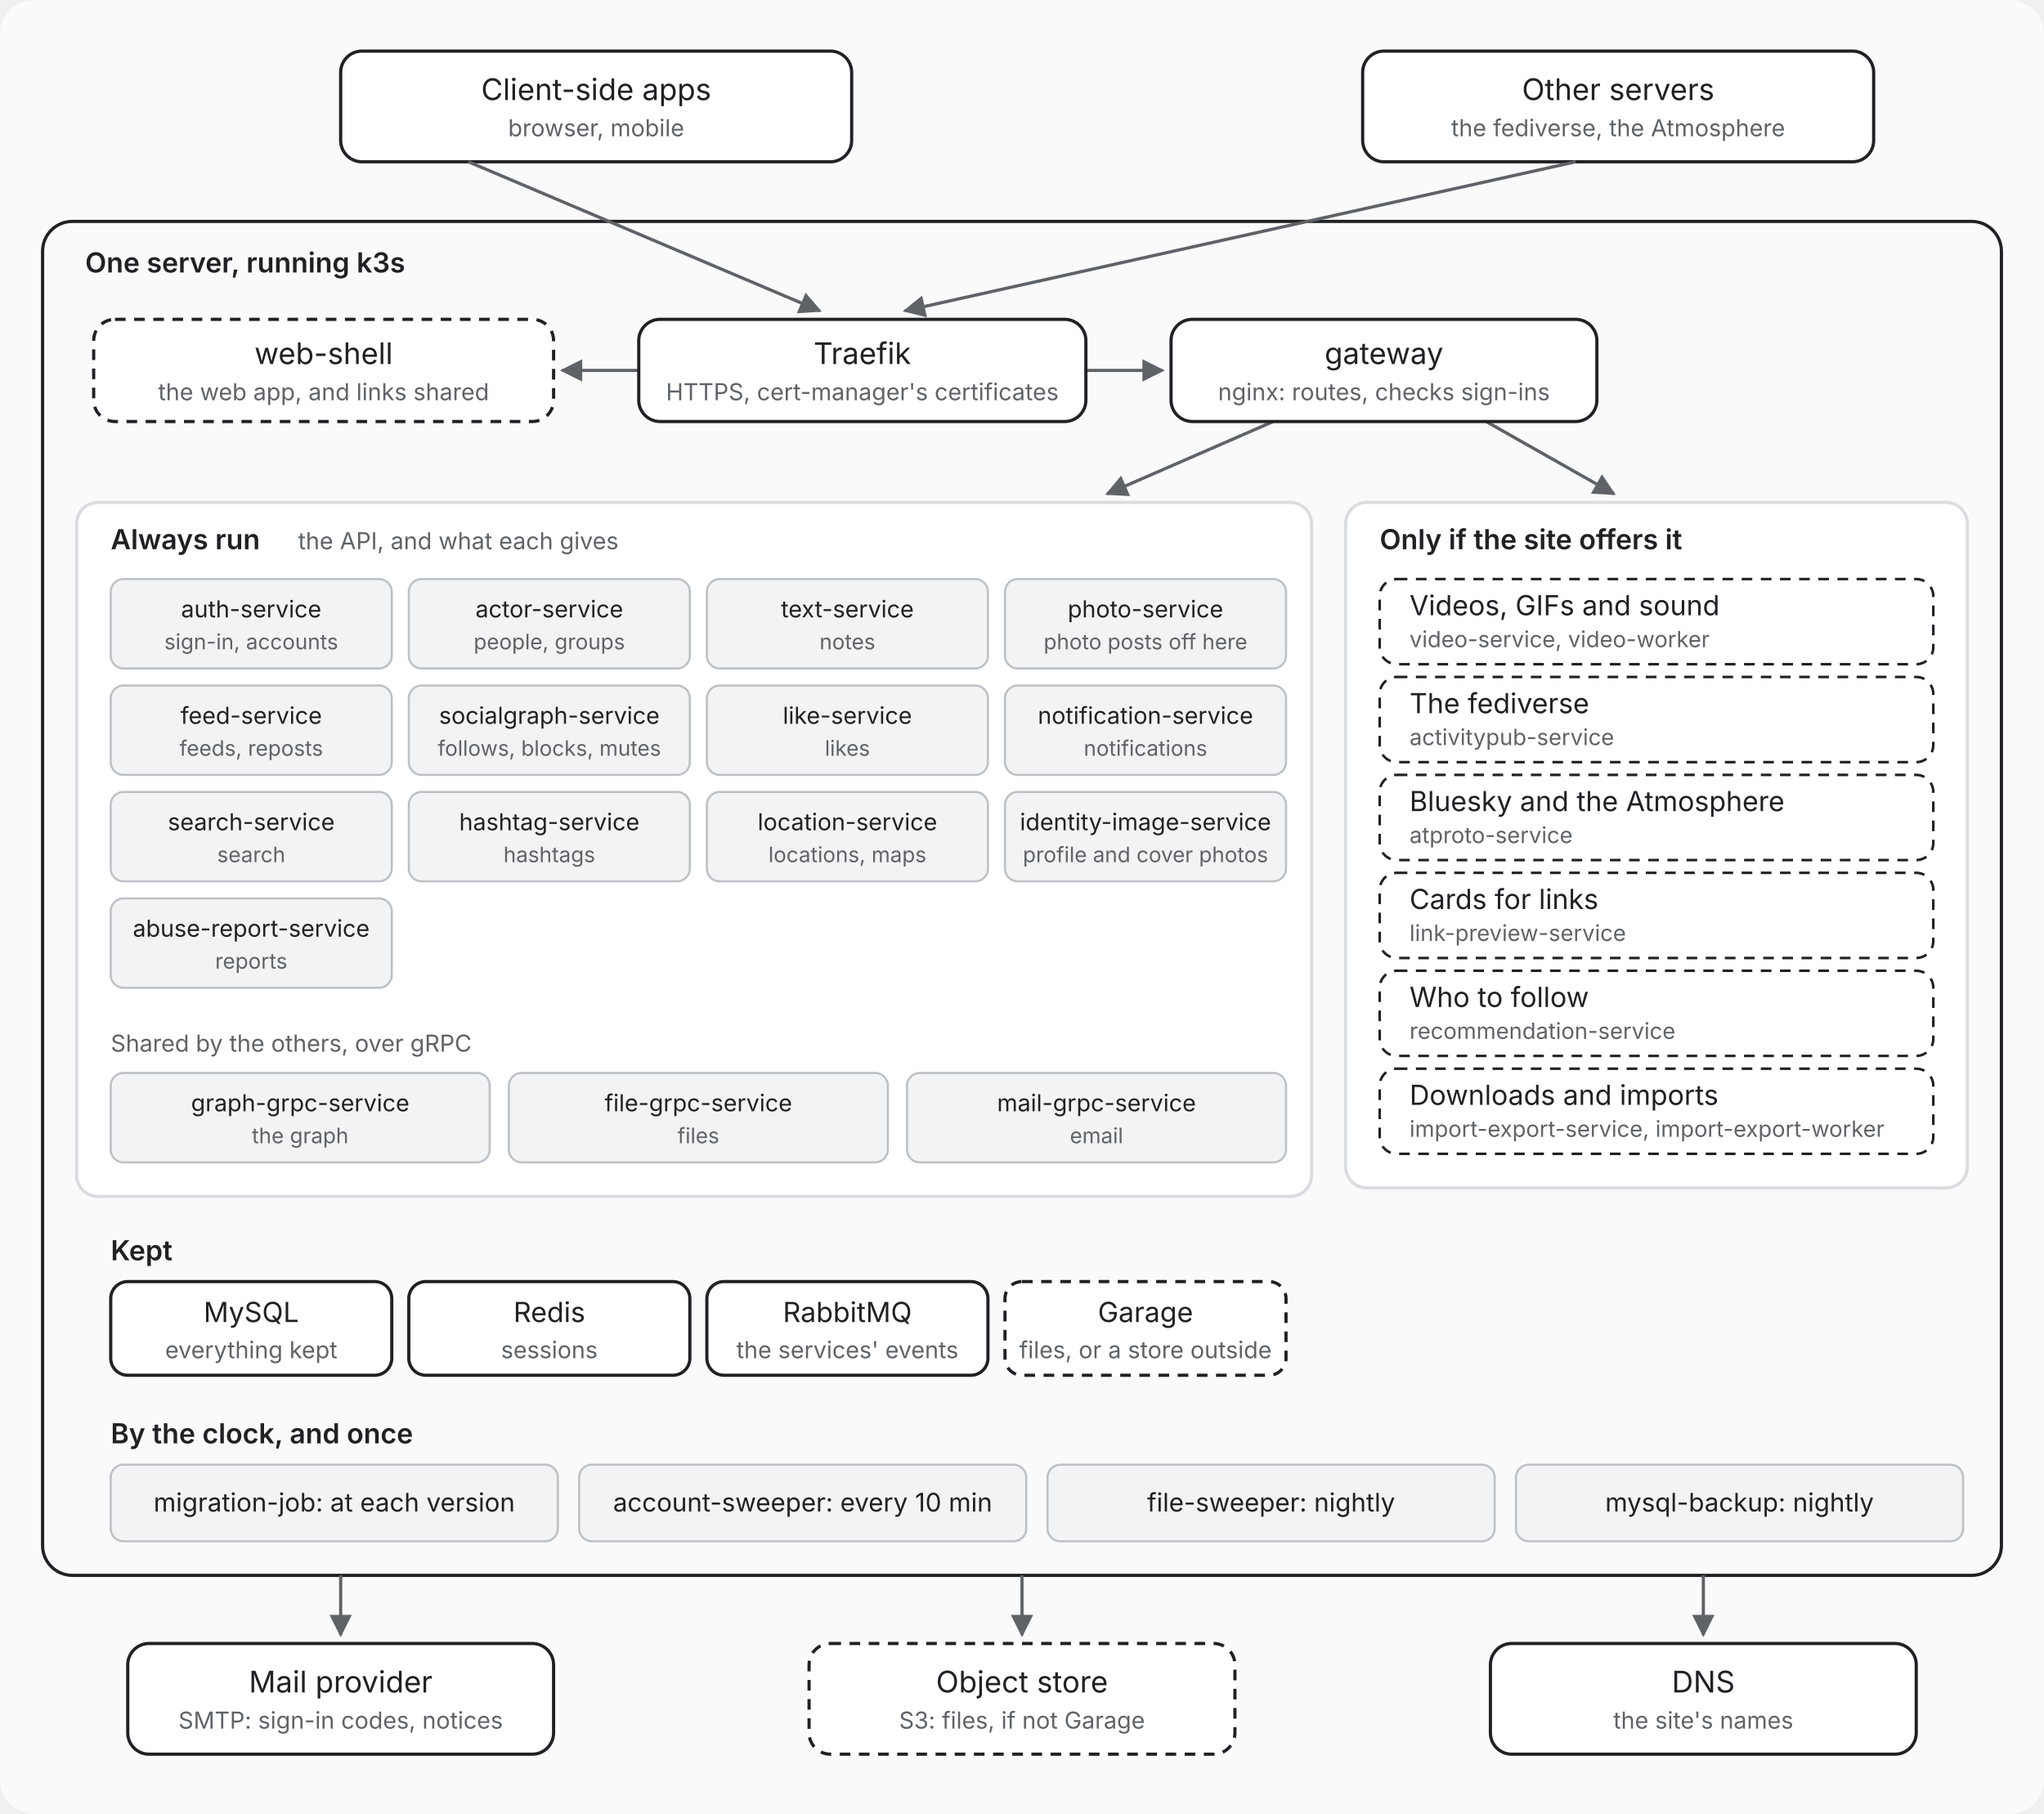
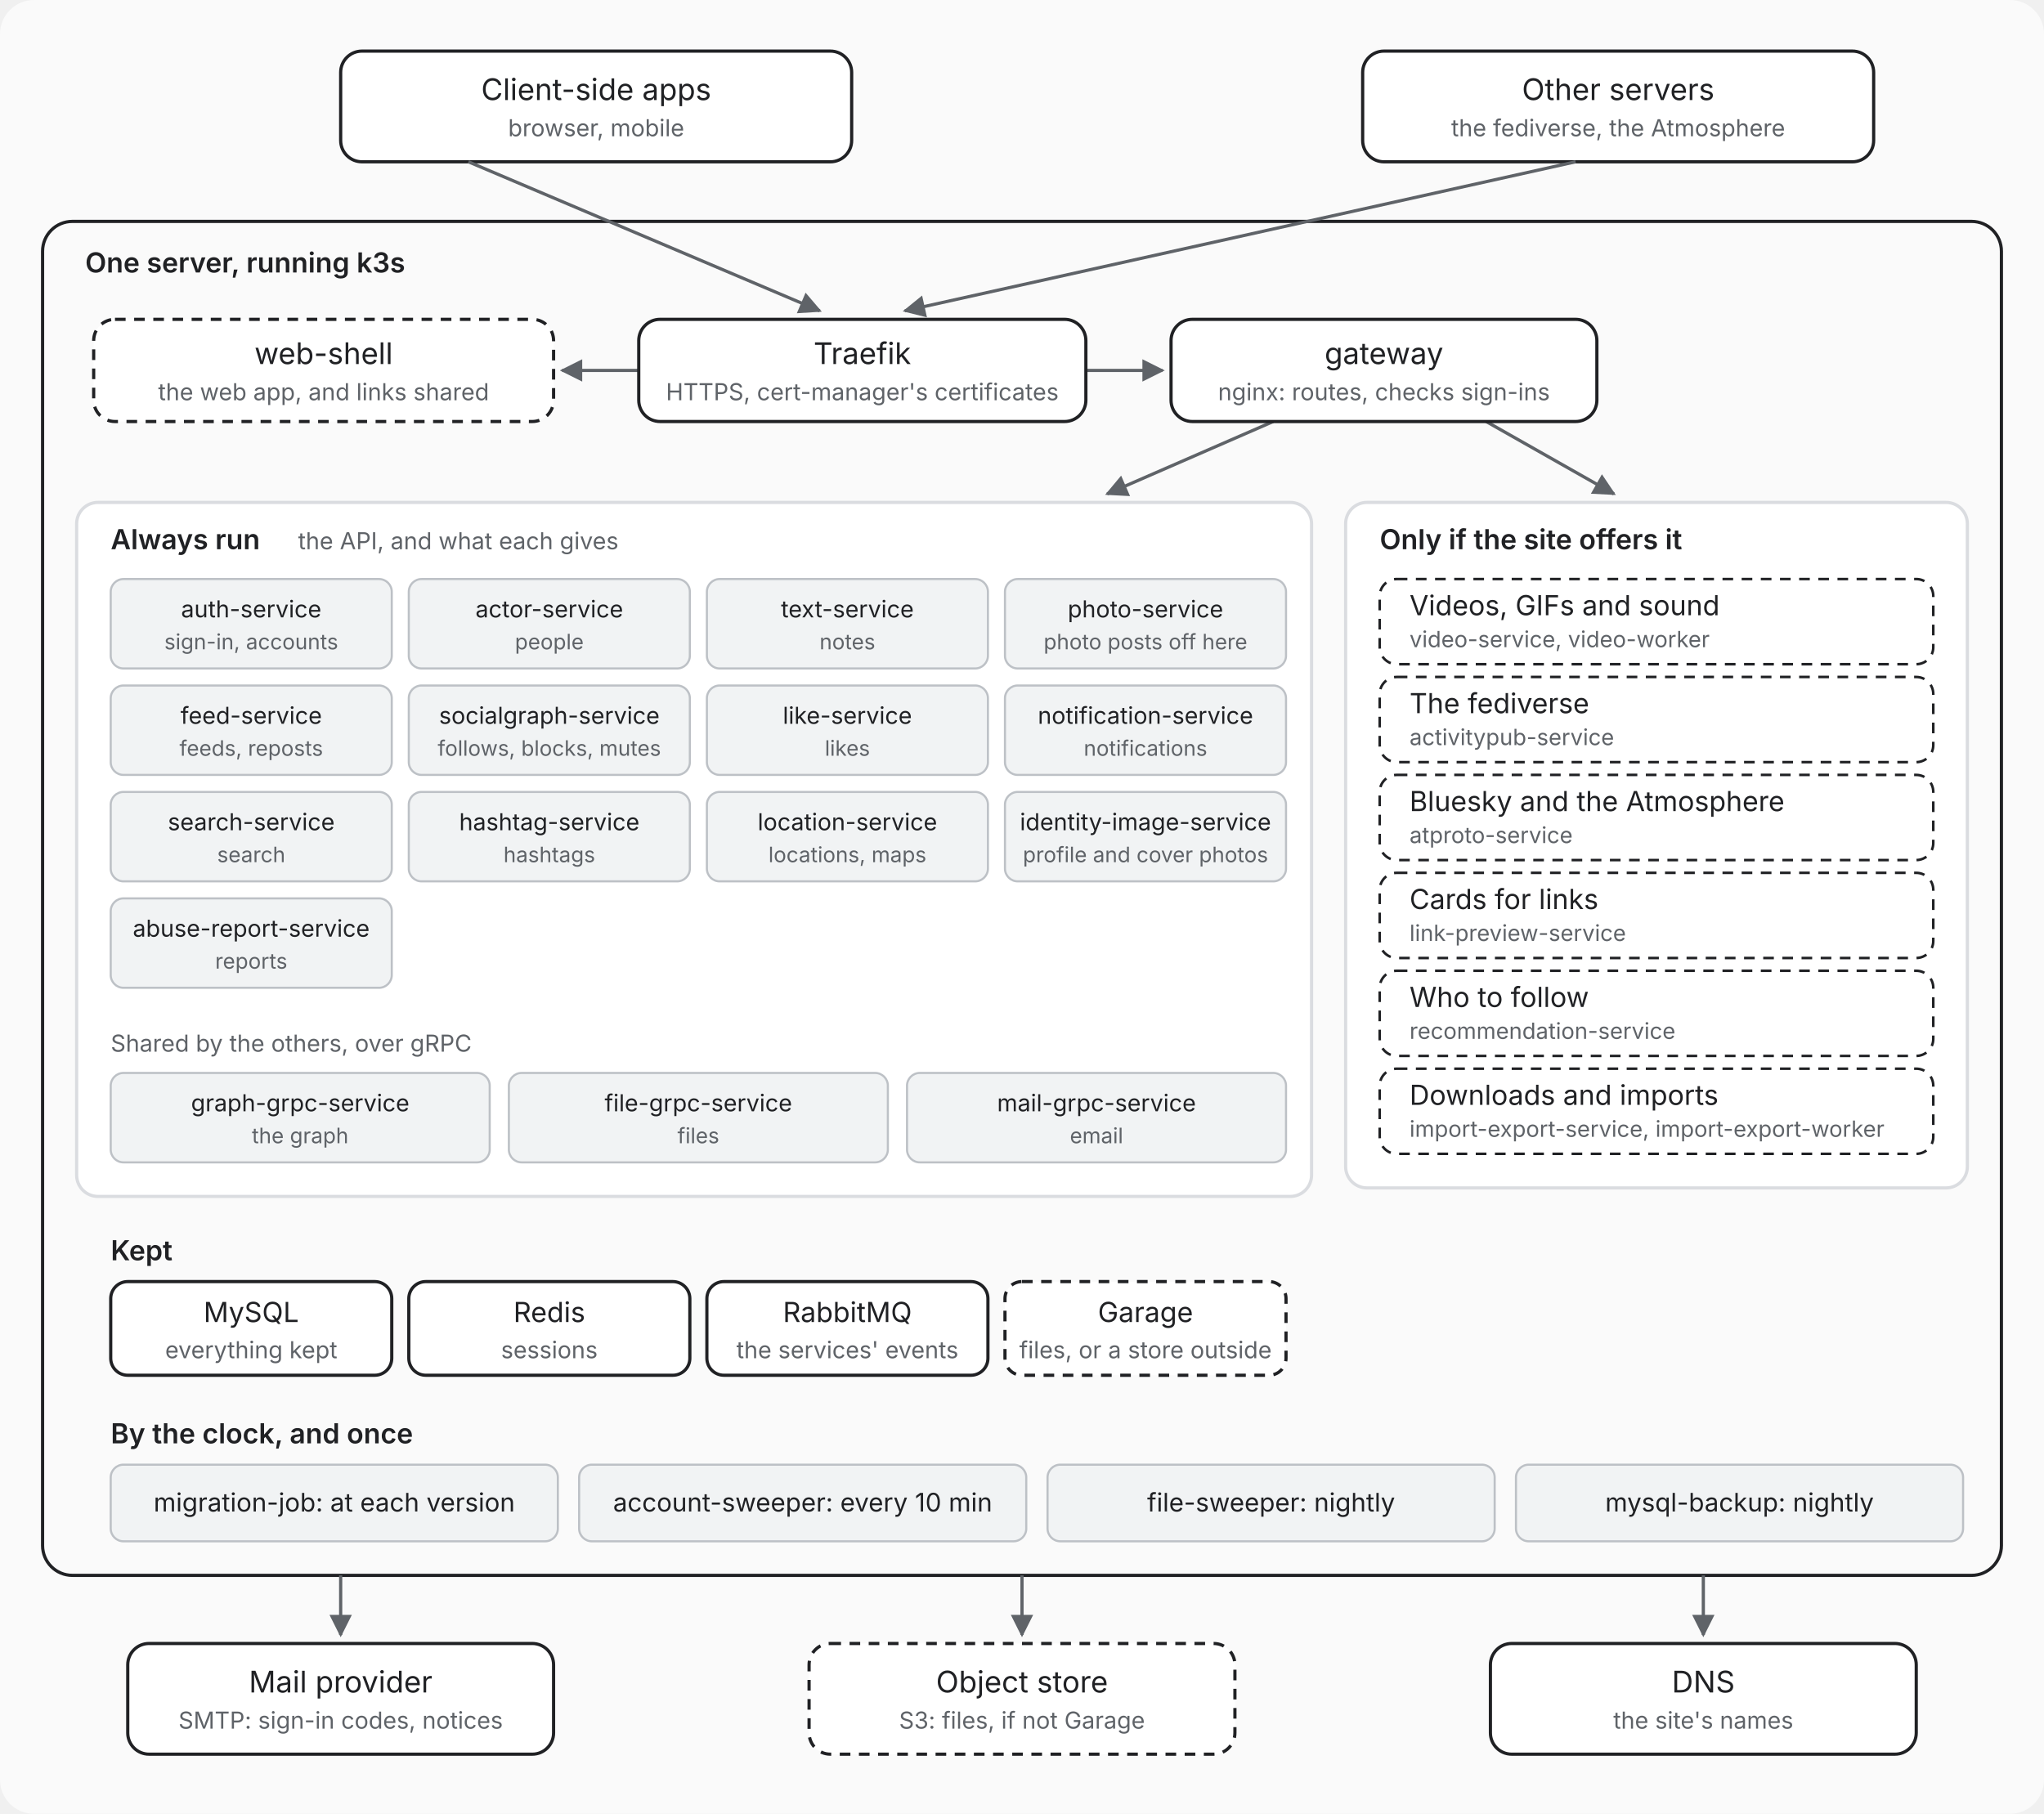
<svg xmlns="http://www.w3.org/2000/svg" viewBox="0 0 960 852" width="960" height="852" font-family="system-ui, -apple-system, 'Segoe UI', sans-serif" role="img" aria-labelledby="title desc">
  <defs>
    <marker id="arrow" viewBox="0 0 10 10" refX="9" refY="5" markerWidth="7" markerHeight="7" orient="auto-start-reverse">
      <path d="M0 0 L10 5 L0 10 z" fill="#5f6368" />
    </marker>
  </defs>
  <rect width="960" height="852" rx="16" fill="#fafafa" />
  <rect x="160" y="24" width="240" height="52" rx="10" fill="#fff" stroke="#202124" stroke-width="1.5" />
  <text x="280.0" y="47.0" font-size="14" fill="#202124" text-anchor="middle">Client-side apps</text>
  <text x="280.0" y="64.0" font-size="11" fill="#5f6368" text-anchor="middle">browser, mobile</text>
  <rect x="640" y="24" width="240" height="52" rx="10" fill="#fff" stroke="#202124" stroke-width="1.5" />
  <text x="760.0" y="47.0" font-size="14" fill="#202124" text-anchor="middle">Other servers</text>
  <text x="760.0" y="64.0" font-size="11" fill="#5f6368" text-anchor="middle">the fediverse, the Atmosphere</text>
  <rect x="20" y="104" width="920" height="636" rx="14" fill="none" stroke="#202124" stroke-width="1.5" />
  <text x="40" y="128" font-size="13" fill="#202124" text-anchor="start" font-weight="600">One server, running k3s</text>
  <path d="M220 76 L385 146" stroke="#5f6368" stroke-width="1.5" fill="none" marker-end="url(#arrow)" />
  <path d="M740 76 L425 146" stroke="#5f6368" stroke-width="1.5" fill="none" marker-end="url(#arrow)" />
  <path d="M300 174 L264 174" stroke="#5f6368" stroke-width="1.5" fill="none" marker-end="url(#arrow)" />
  <path d="M510 174 L546 174" stroke="#5f6368" stroke-width="1.5" fill="none" marker-end="url(#arrow)" />
  <path d="M598 198 L520 232" stroke="#5f6368" stroke-width="1.5" fill="none" marker-end="url(#arrow)" />
  <path d="M698 198 L758 232" stroke="#5f6368" stroke-width="1.5" fill="none" marker-end="url(#arrow)" />
  <rect x="44" y="150" width="216" height="48" rx="10" fill="#fff" stroke="#202124" stroke-width="1.5" stroke-dasharray="5 4" />
  <text x="152.0" y="171.0" font-size="14" fill="#202124" text-anchor="middle">web-shell</text>
  <text x="152.0" y="188.0" font-size="11" fill="#5f6368" text-anchor="middle">the web app, and links shared</text>
  <rect x="300" y="150" width="210" height="48" rx="10" fill="#fff" stroke="#202124" stroke-width="1.5" />
  <text x="405.0" y="171.0" font-size="14" fill="#202124" text-anchor="middle">Traefik</text>
  <text x="405.0" y="188.0" font-size="11" fill="#5f6368" text-anchor="middle">HTTPS, cert-manager's certificates</text>
  <rect x="550" y="150" width="200" height="48" rx="10" fill="#fff" stroke="#202124" stroke-width="1.5" />
  <text x="650.0" y="171.0" font-size="14" fill="#202124" text-anchor="middle">gateway</text>
  <text x="650.0" y="188.0" font-size="11" fill="#5f6368" text-anchor="middle">nginx: routes, checks sign-ins</text>
  <rect x="36" y="236" width="580" height="326" rx="10" fill="#fff" stroke="#dadce0" stroke-width="1.5" />
  <text x="52" y="258" font-size="13" fill="#202124" text-anchor="start" font-weight="600">Always run</text>
  <text x="140" y="258" font-size="11" fill="#5f6368" text-anchor="start">the API, and what each gives</text>
  <rect x="52" y="272" width="132" height="42" rx="6" fill="#f1f3f4" stroke="#bdc1c6" />
  <text x="118.0" y="290" font-size="11" fill="#202124" text-anchor="middle">auth-service</text>
  <text x="118.0" y="305" font-size="10" fill="#5f6368" text-anchor="middle">sign-in, accounts</text>
  <rect x="192" y="272" width="132" height="42" rx="6" fill="#f1f3f4" stroke="#bdc1c6" />
  <text x="258.0" y="290" font-size="11" fill="#202124" text-anchor="middle">actor-service</text>
-   <text x="258.0" y="305" font-size="10" fill="#5f6368" text-anchor="middle">people, groups</text>
+   <text x="258.0" y="305" font-size="10" fill="#5f6368" text-anchor="middle">people</text>
  <rect x="332" y="272" width="132" height="42" rx="6" fill="#f1f3f4" stroke="#bdc1c6" />
  <text x="398.0" y="290" font-size="11" fill="#202124" text-anchor="middle">text-service</text>
  <text x="398.0" y="305" font-size="10" fill="#5f6368" text-anchor="middle">notes</text>
  <rect x="472" y="272" width="132" height="42" rx="6" fill="#f1f3f4" stroke="#bdc1c6" />
  <text x="538.0" y="290" font-size="11" fill="#202124" text-anchor="middle">photo-service</text>
  <text x="538.0" y="305" font-size="10" fill="#5f6368" text-anchor="middle">photo posts off here</text>
  <rect x="52" y="322" width="132" height="42" rx="6" fill="#f1f3f4" stroke="#bdc1c6" />
  <text x="118.0" y="340" font-size="11" fill="#202124" text-anchor="middle">feed-service</text>
  <text x="118.0" y="355" font-size="10" fill="#5f6368" text-anchor="middle">feeds, reposts</text>
  <rect x="192" y="322" width="132" height="42" rx="6" fill="#f1f3f4" stroke="#bdc1c6" />
  <text x="258.0" y="340" font-size="11" fill="#202124" text-anchor="middle">socialgraph-service</text>
  <text x="258.0" y="355" font-size="10" fill="#5f6368" text-anchor="middle">follows, blocks, mutes</text>
  <rect x="332" y="322" width="132" height="42" rx="6" fill="#f1f3f4" stroke="#bdc1c6" />
  <text x="398.0" y="340" font-size="11" fill="#202124" text-anchor="middle">like-service</text>
  <text x="398.0" y="355" font-size="10" fill="#5f6368" text-anchor="middle">likes</text>
  <rect x="472" y="322" width="132" height="42" rx="6" fill="#f1f3f4" stroke="#bdc1c6" />
  <text x="538.0" y="340" font-size="11" fill="#202124" text-anchor="middle">notification-service</text>
  <text x="538.0" y="355" font-size="10" fill="#5f6368" text-anchor="middle">notifications</text>
  <rect x="52" y="372" width="132" height="42" rx="6" fill="#f1f3f4" stroke="#bdc1c6" />
  <text x="118.0" y="390" font-size="11" fill="#202124" text-anchor="middle">search-service</text>
  <text x="118.0" y="405" font-size="10" fill="#5f6368" text-anchor="middle">search</text>
  <rect x="192" y="372" width="132" height="42" rx="6" fill="#f1f3f4" stroke="#bdc1c6" />
  <text x="258.0" y="390" font-size="11" fill="#202124" text-anchor="middle">hashtag-service</text>
  <text x="258.0" y="405" font-size="10" fill="#5f6368" text-anchor="middle">hashtags</text>
  <rect x="332" y="372" width="132" height="42" rx="6" fill="#f1f3f4" stroke="#bdc1c6" />
  <text x="398.0" y="390" font-size="11" fill="#202124" text-anchor="middle">location-service</text>
  <text x="398.0" y="405" font-size="10" fill="#5f6368" text-anchor="middle">locations, maps</text>
  <rect x="472" y="372" width="132" height="42" rx="6" fill="#f1f3f4" stroke="#bdc1c6" />
  <text x="538.0" y="390" font-size="11" fill="#202124" text-anchor="middle">identity-image-service</text>
  <text x="538.0" y="405" font-size="10" fill="#5f6368" text-anchor="middle">profile and cover photos</text>
  <rect x="52" y="422" width="132" height="42" rx="6" fill="#f1f3f4" stroke="#bdc1c6" />
  <text x="118.0" y="440" font-size="11" fill="#202124" text-anchor="middle">abuse-report-service</text>
  <text x="118.0" y="455" font-size="10" fill="#5f6368" text-anchor="middle">reports</text>
  <text x="52" y="494" font-size="11" fill="#5f6368" text-anchor="start">Shared by the others, over gRPC</text>
  <rect x="52" y="504" width="178" height="42" rx="6" fill="#f1f3f4" stroke="#bdc1c6" />
  <text x="141.0" y="522" font-size="11" fill="#202124" text-anchor="middle">graph-grpc-service</text>
  <text x="141.0" y="537" font-size="10" fill="#5f6368" text-anchor="middle">the graph</text>
  <rect x="239" y="504" width="178" height="42" rx="6" fill="#f1f3f4" stroke="#bdc1c6" />
  <text x="328.0" y="522" font-size="11" fill="#202124" text-anchor="middle">file-grpc-service</text>
  <text x="328.0" y="537" font-size="10" fill="#5f6368" text-anchor="middle">files</text>
  <rect x="426" y="504" width="178" height="42" rx="6" fill="#f1f3f4" stroke="#bdc1c6" />
  <text x="515.0" y="522" font-size="11" fill="#202124" text-anchor="middle">mail-grpc-service</text>
  <text x="515.0" y="537" font-size="10" fill="#5f6368" text-anchor="middle">email</text>
  <rect x="632" y="236" width="292" height="322" rx="10" fill="#fff" stroke="#dadce0" stroke-width="1.5" />
  <text x="648" y="258" font-size="13" fill="#202124" text-anchor="start" font-weight="600">Only if the site offers it</text>
  <rect x="648" y="272" width="260" height="40" rx="8" fill="#fff" stroke="#202124" stroke-width="1.2" stroke-dasharray="5 4" />
  <text x="662" y="289" font-size="13" fill="#202124" text-anchor="start">Videos, GIFs and sound</text>
  <text x="662" y="304" font-size="10.5" fill="#5f6368" text-anchor="start">video-service, video-worker</text>
  <rect x="648" y="318" width="260" height="40" rx="8" fill="#fff" stroke="#202124" stroke-width="1.2" stroke-dasharray="5 4" />
  <text x="662" y="335" font-size="13" fill="#202124" text-anchor="start">The fediverse</text>
  <text x="662" y="350" font-size="10.5" fill="#5f6368" text-anchor="start">activitypub-service</text>
  <rect x="648" y="364" width="260" height="40" rx="8" fill="#fff" stroke="#202124" stroke-width="1.2" stroke-dasharray="5 4" />
  <text x="662" y="381" font-size="13" fill="#202124" text-anchor="start">Bluesky and the Atmosphere</text>
  <text x="662" y="396" font-size="10.5" fill="#5f6368" text-anchor="start">atproto-service</text>
  <rect x="648" y="410" width="260" height="40" rx="8" fill="#fff" stroke="#202124" stroke-width="1.2" stroke-dasharray="5 4" />
  <text x="662" y="427" font-size="13" fill="#202124" text-anchor="start">Cards for links</text>
  <text x="662" y="442" font-size="10.5" fill="#5f6368" text-anchor="start">link-preview-service</text>
  <rect x="648" y="456" width="260" height="40" rx="8" fill="#fff" stroke="#202124" stroke-width="1.2" stroke-dasharray="5 4" />
  <text x="662" y="473" font-size="13" fill="#202124" text-anchor="start">Who to follow</text>
  <text x="662" y="488" font-size="10.5" fill="#5f6368" text-anchor="start">recommendation-service</text>
  <rect x="648" y="502" width="260" height="40" rx="8" fill="#fff" stroke="#202124" stroke-width="1.2" stroke-dasharray="5 4" />
  <text x="662" y="519" font-size="13" fill="#202124" text-anchor="start">Downloads and imports</text>
  <text x="662" y="534" font-size="10.5" fill="#5f6368" text-anchor="start">import-export-service, import-export-worker</text>
  <text x="52" y="592" font-size="13" fill="#202124" text-anchor="start" font-weight="600">Kept</text>
  <rect x="52" y="602" width="132" height="44" rx="8" fill="#fff" stroke="#202124" stroke-width="1.5" />
  <text x="118.0" y="621.0" font-size="13" fill="#202124" text-anchor="middle">MySQL</text>
  <text x="118.0" y="638.0" font-size="11" fill="#5f6368" text-anchor="middle">everything kept</text>
  <rect x="192" y="602" width="132" height="44" rx="8" fill="#fff" stroke="#202124" stroke-width="1.5" />
  <text x="258.0" y="621.0" font-size="13" fill="#202124" text-anchor="middle">Redis</text>
  <text x="258.0" y="638.0" font-size="11" fill="#5f6368" text-anchor="middle">sessions</text>
  <rect x="332" y="602" width="132" height="44" rx="8" fill="#fff" stroke="#202124" stroke-width="1.5" />
  <text x="398.0" y="621.0" font-size="13" fill="#202124" text-anchor="middle">RabbitMQ</text>
  <text x="398.0" y="638.0" font-size="11" fill="#5f6368" text-anchor="middle">the services' events</text>
  <rect x="472" y="602" width="132" height="44" rx="8" fill="#fff" stroke="#202124" stroke-width="1.5" stroke-dasharray="5 4" />
  <text x="538.0" y="621.0" font-size="13" fill="#202124" text-anchor="middle">Garage</text>
  <text x="538.0" y="638.0" font-size="11" fill="#5f6368" text-anchor="middle">files, or a store outside</text>
  <text x="52" y="678" font-size="13" fill="#202124" text-anchor="start" font-weight="600">By the clock, and once</text>
  <rect x="52" y="688" width="210" height="36" rx="6" fill="#f1f3f4" stroke="#bdc1c6" />
  <text x="157" y="710" font-size="12" fill="#202124" text-anchor="middle">migration-job: at each version</text>
  <rect x="272" y="688" width="210" height="36" rx="6" fill="#f1f3f4" stroke="#bdc1c6" />
  <text x="377" y="710" font-size="12" fill="#202124" text-anchor="middle">account-sweeper: every 10 min</text>
  <rect x="492" y="688" width="210" height="36" rx="6" fill="#f1f3f4" stroke="#bdc1c6" />
  <text x="597" y="710" font-size="12" fill="#202124" text-anchor="middle">file-sweeper: nightly</text>
  <rect x="712" y="688" width="210" height="36" rx="6" fill="#f1f3f4" stroke="#bdc1c6" />
  <text x="817" y="710" font-size="12" fill="#202124" text-anchor="middle">mysql-backup: nightly</text>
  <path d="M160 740 L160 768" stroke="#5f6368" stroke-width="1.5" fill="none" marker-end="url(#arrow)" />
  <path d="M480 740 L480 768" stroke="#5f6368" stroke-width="1.5" fill="none" marker-end="url(#arrow)" />
  <path d="M800 740 L800 768" stroke="#5f6368" stroke-width="1.5" fill="none" marker-end="url(#arrow)" />
  <rect x="60" y="772" width="200" height="52" rx="10" fill="#fff" stroke="#202124" stroke-width="1.5" />
  <text x="160.0" y="795.0" font-size="14" fill="#202124" text-anchor="middle">Mail provider</text>
  <text x="160.0" y="812.0" font-size="11" fill="#5f6368" text-anchor="middle">SMTP: sign-in codes, notices</text>
  <rect x="380" y="772" width="200" height="52" rx="10" fill="#fff" stroke="#202124" stroke-width="1.5" stroke-dasharray="5 4" />
  <text x="480.0" y="795.0" font-size="14" fill="#202124" text-anchor="middle">Object store</text>
  <text x="480.0" y="812.0" font-size="11" fill="#5f6368" text-anchor="middle">S3: files, if not Garage</text>
  <rect x="700" y="772" width="200" height="52" rx="10" fill="#fff" stroke="#202124" stroke-width="1.5" />
  <text x="800.0" y="795.0" font-size="14" fill="#202124" text-anchor="middle">DNS</text>
  <text x="800.0" y="812.0" font-size="11" fill="#5f6368" text-anchor="middle">the site's names</text>
</svg>
